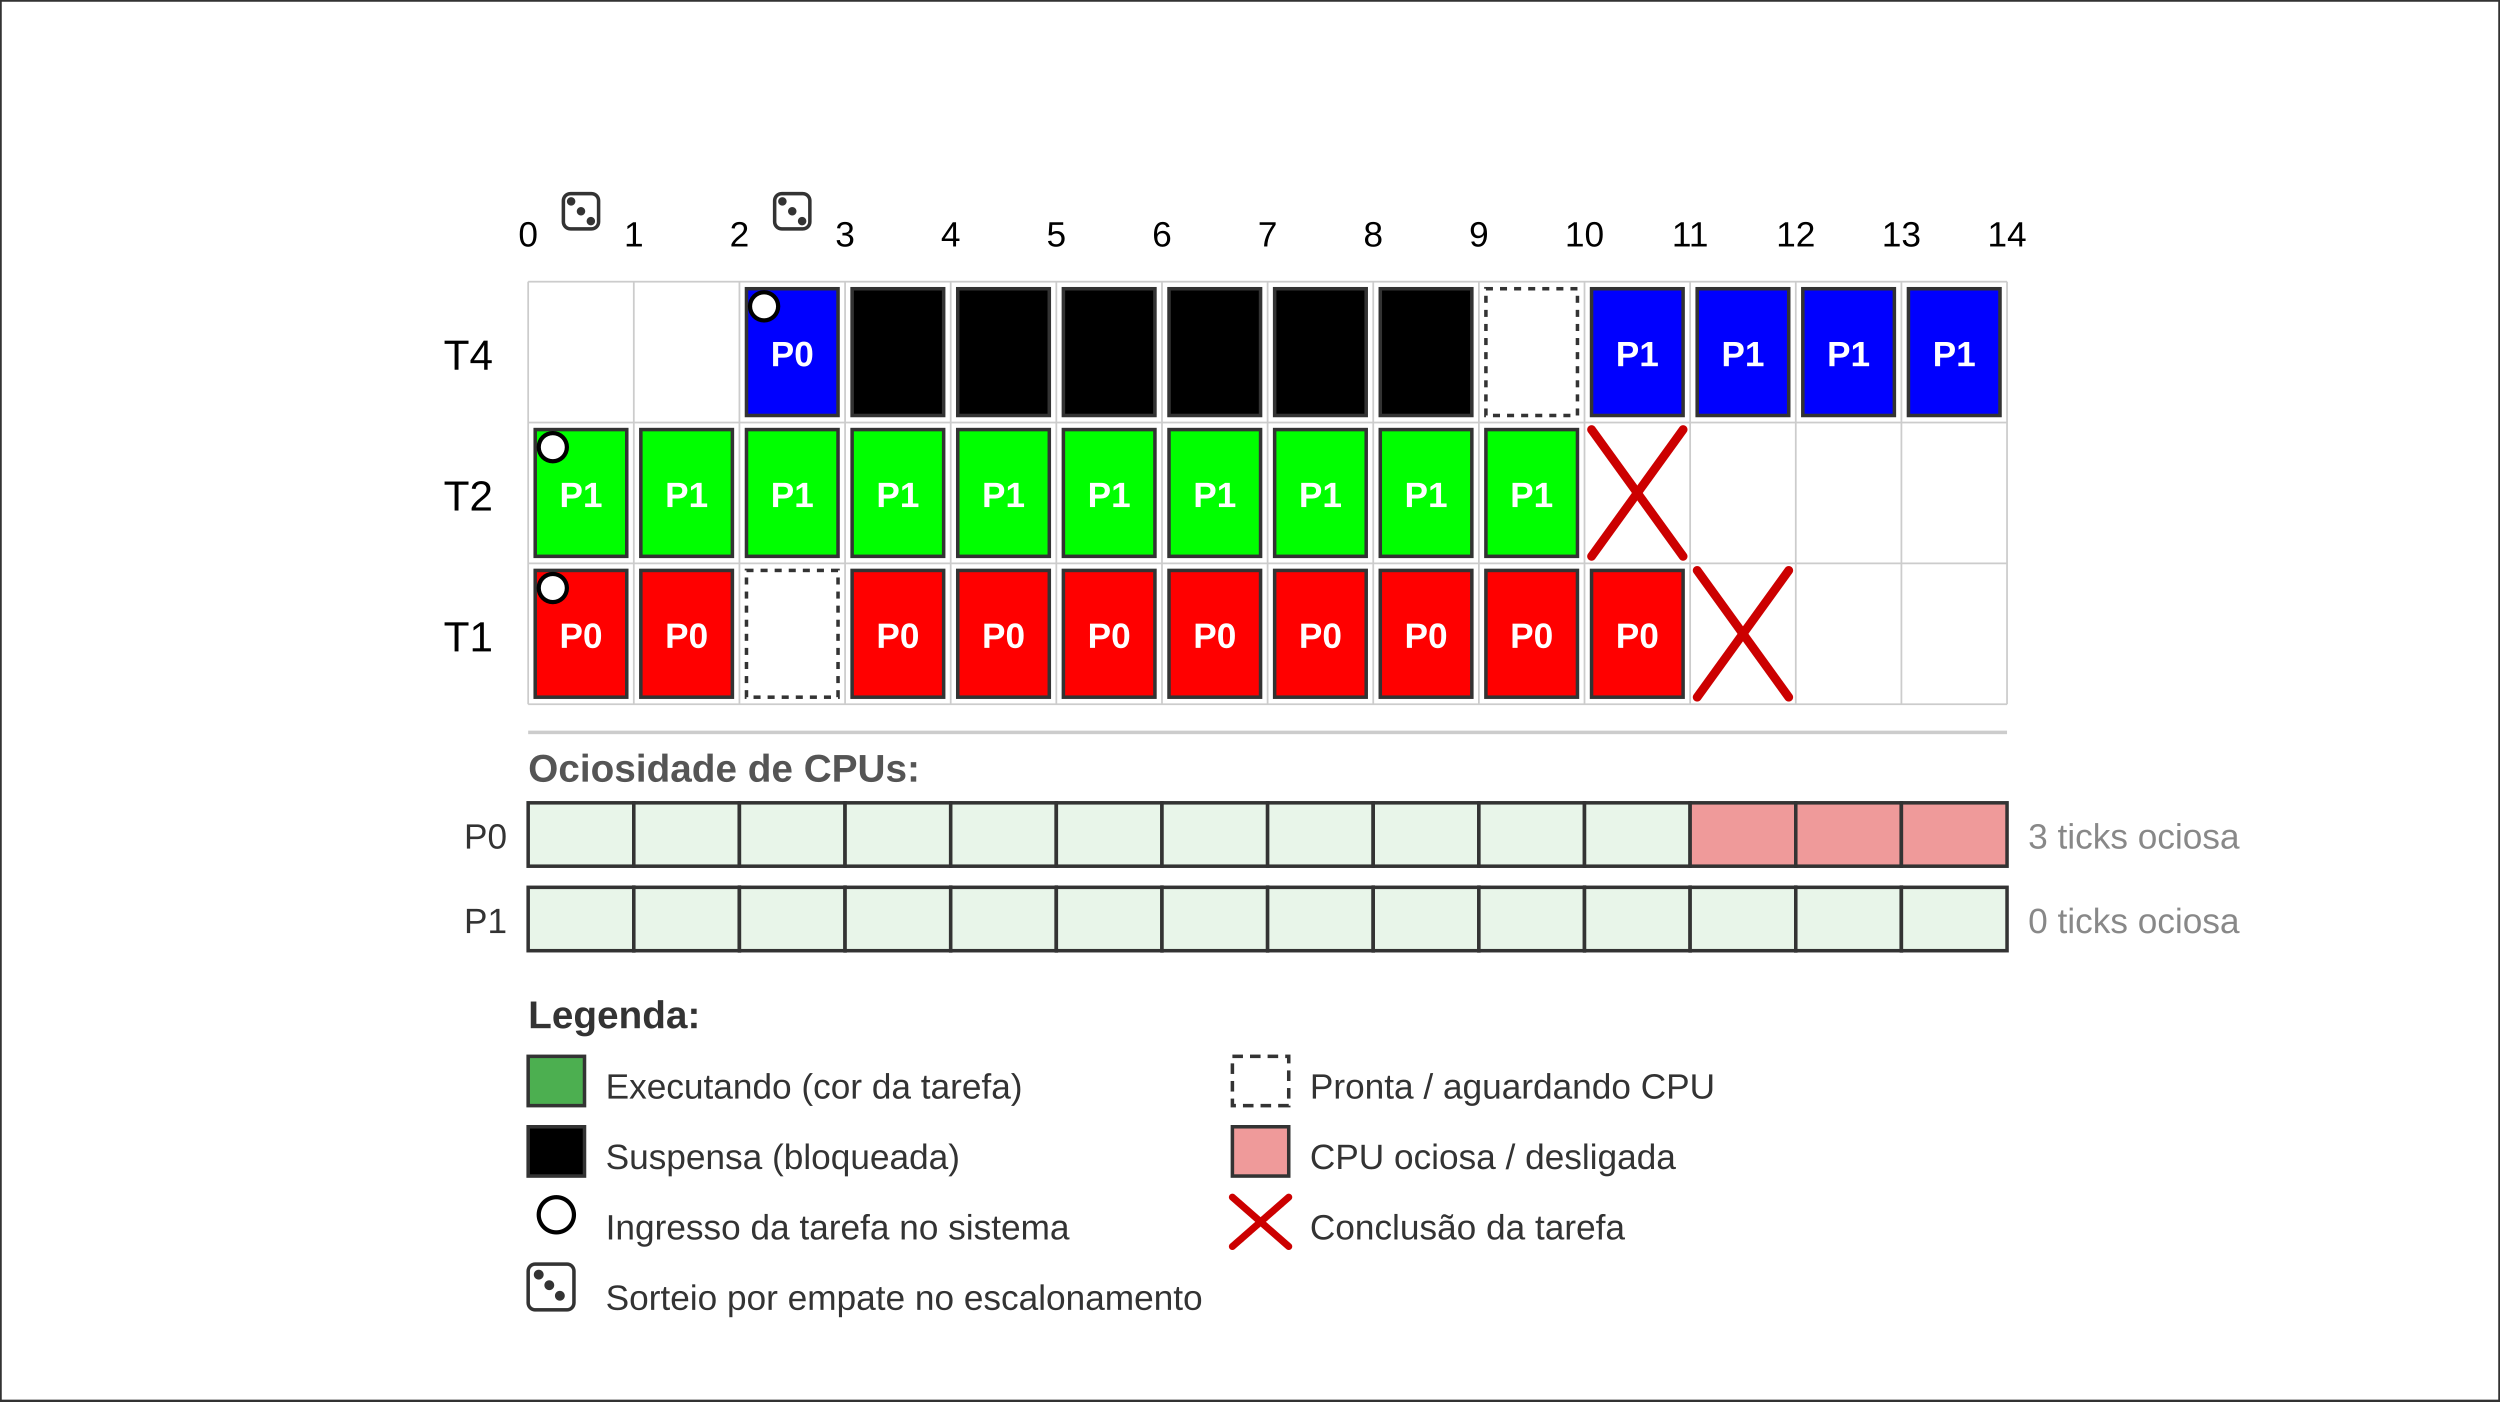
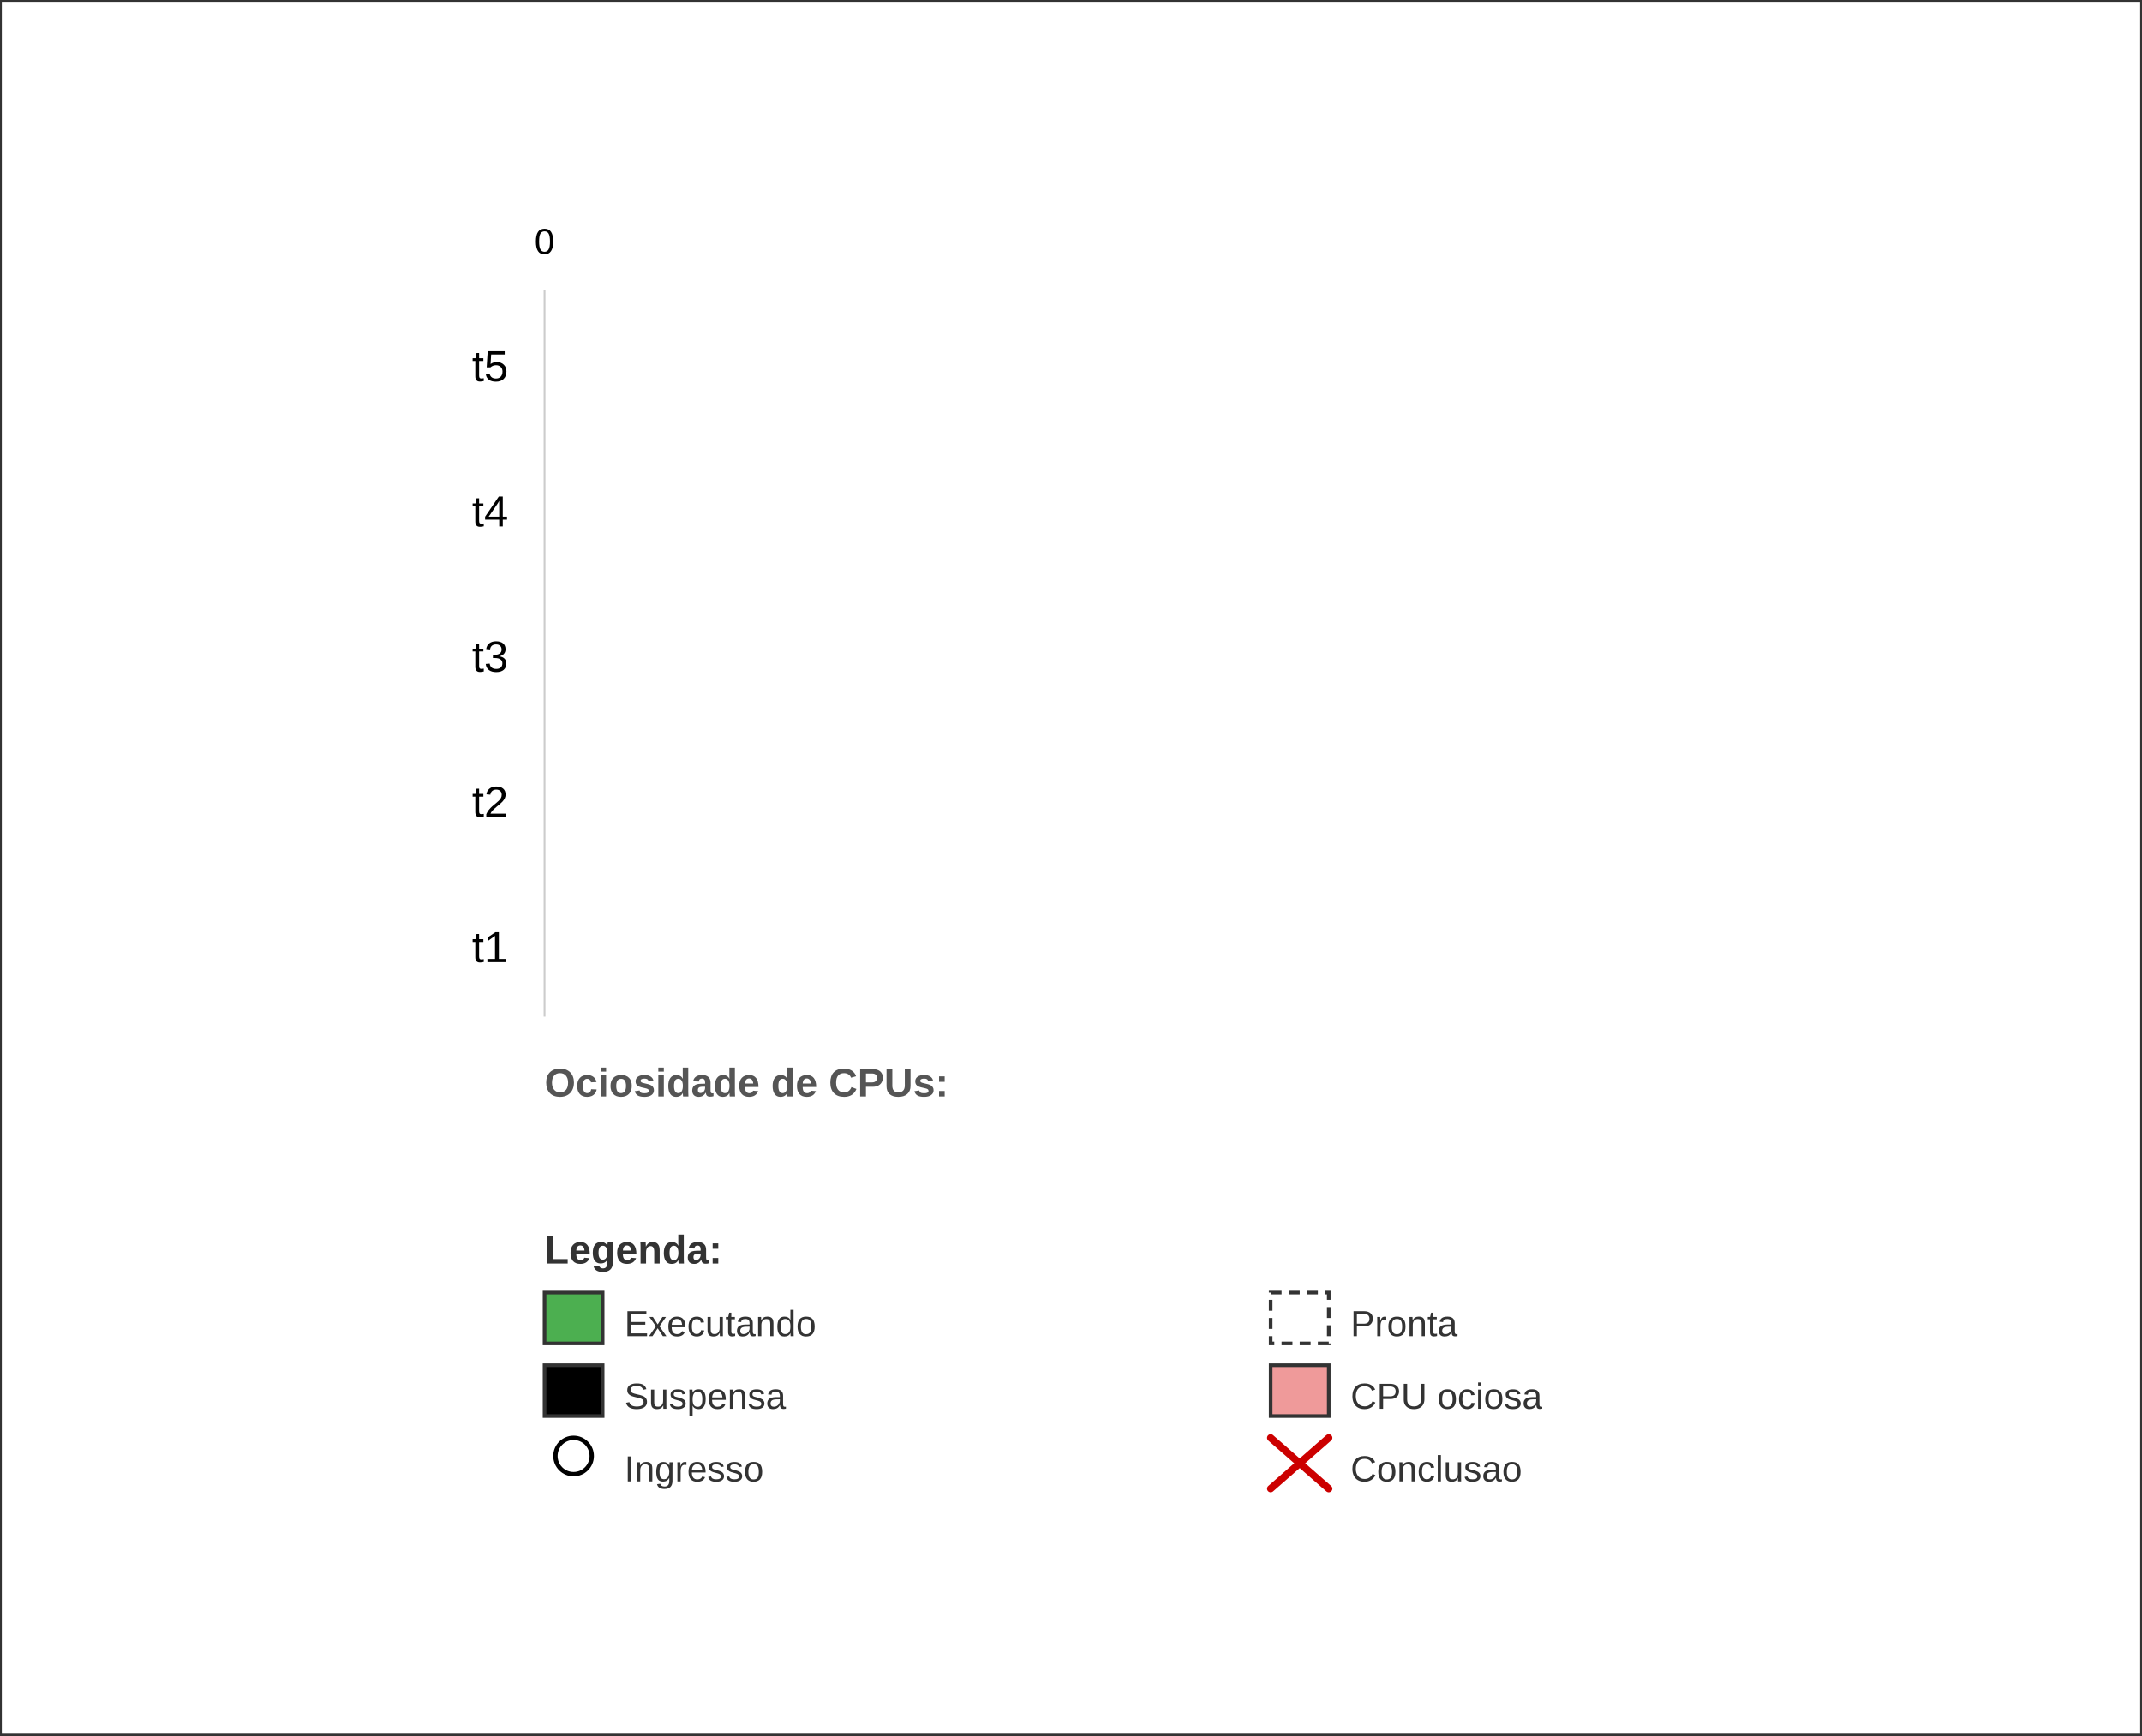
- <svg xmlns="http://www.w3.org/2000/svg" width="710" height="398" viewBox="0 0 710 398">
+ <svg xmlns="http://www.w3.org/2000/svg" width="590" height="478" viewBox="0 0 590 478">
  <defs>
    <style type="text/css">
    .label { font-size: 12px; font-family: Arial, sans-serif; }
    .tick { font-size: 10px; font-family: Arial, sans-serif; }
    rect { stroke: #333333; stroke-width: 1; }
  </style>
  </defs>
-   <rect x="0" y="0" width="710" height="398" fill="#FFFFFF" stroke="#000000" stroke-width="2" />
-   <line x1="150" y1="80" x2="150" y2="200" stroke="#CCCCCC" stroke-width="0.5" />
-   <line x1="180" y1="80" x2="180" y2="200" stroke="#CCCCCC" stroke-width="0.5" />
-   <line x1="210" y1="80" x2="210" y2="200" stroke="#CCCCCC" stroke-width="0.5" />
-   <line x1="240" y1="80" x2="240" y2="200" stroke="#CCCCCC" stroke-width="0.5" />
-   <line x1="270" y1="80" x2="270" y2="200" stroke="#CCCCCC" stroke-width="0.5" />
-   <line x1="300" y1="80" x2="300" y2="200" stroke="#CCCCCC" stroke-width="0.5" />
-   <line x1="330" y1="80" x2="330" y2="200" stroke="#CCCCCC" stroke-width="0.5" />
-   <line x1="360" y1="80" x2="360" y2="200" stroke="#CCCCCC" stroke-width="0.5" />
-   <line x1="390" y1="80" x2="390" y2="200" stroke="#CCCCCC" stroke-width="0.5" />
-   <line x1="420" y1="80" x2="420" y2="200" stroke="#CCCCCC" stroke-width="0.5" />
-   <line x1="450" y1="80" x2="450" y2="200" stroke="#CCCCCC" stroke-width="0.5" />
-   <line x1="480" y1="80" x2="480" y2="200" stroke="#CCCCCC" stroke-width="0.5" />
-   <line x1="510" y1="80" x2="510" y2="200" stroke="#CCCCCC" stroke-width="0.5" />
-   <line x1="540" y1="80" x2="540" y2="200" stroke="#CCCCCC" stroke-width="0.5" />
-   <line x1="570" y1="80" x2="570" y2="200" stroke="#CCCCCC" stroke-width="0.5" />
-   <line x1="150" y1="80" x2="570" y2="80" stroke="#CCCCCC" stroke-width="0.5" />
-   <line x1="150" y1="120" x2="570" y2="120" stroke="#CCCCCC" stroke-width="0.5" />
-   <line x1="150" y1="160" x2="570" y2="160" stroke="#CCCCCC" stroke-width="0.5" />
-   <line x1="150" y1="200" x2="570" y2="200" stroke="#CCCCCC" stroke-width="0.5" />
-   <rect x="160.0" y="55" width="10" height="10" rx="2" fill="#fff" stroke="#333" stroke-width="1.2" />
-   <circle cx="162.2" cy="57.2" r="1.2" fill="#333" />
-   <circle cx="165.0" cy="60.0" r="1.2" fill="#333" />
-   <circle cx="167.8" cy="62.8" r="1.2" fill="#333" />
-   <rect x="152" y="122" width="26" height="36" fill="#00FF00" />
-   <text x="165.0" y="144.0" font-size="10" font-family="Arial" text-anchor="middle" fill="#FFFFFF" font-weight="bold">P1</text>
-   <circle cx="157" cy="127" r="4" fill="#FFFFFF" stroke="#000" stroke-width="1.2" />
-   <rect x="152" y="162" width="26" height="36" fill="#FF0000" />
-   <text x="165.0" y="184.0" font-size="10" font-family="Arial" text-anchor="middle" fill="#FFFFFF" font-weight="bold">P0</text>
-   <circle cx="157" cy="167" r="4" fill="#FFFFFF" stroke="#000" stroke-width="1.2" />
-   <rect x="182" y="122" width="26" height="36" fill="#00FF00" />
-   <text x="195.0" y="144.0" font-size="10" font-family="Arial" text-anchor="middle" fill="#FFFFFF" font-weight="bold">P1</text>
-   <rect x="182" y="162" width="26" height="36" fill="#FF0000" />
-   <text x="195.0" y="184.0" font-size="10" font-family="Arial" text-anchor="middle" fill="#FFFFFF" font-weight="bold">P0</text>
-   <rect x="220.0" y="55" width="10" height="10" rx="2" fill="#fff" stroke="#333" stroke-width="1.2" />
-   <circle cx="222.2" cy="57.2" r="1.2" fill="#333" />
-   <circle cx="225.0" cy="60.0" r="1.2" fill="#333" />
-   <circle cx="227.8" cy="62.8" r="1.2" fill="#333" />
-   <rect x="212" y="82" width="26" height="36" fill="#0000FF" />
-   <text x="225.0" y="104.0" font-size="10" font-family="Arial" text-anchor="middle" fill="#FFFFFF" font-weight="bold">P0</text>
-   <circle cx="217" cy="87" r="4" fill="#FFFFFF" stroke="#000" stroke-width="1.2" />
-   <rect x="212" y="122" width="26" height="36" fill="#00FF00" />
-   <text x="225.0" y="144.0" font-size="10" font-family="Arial" text-anchor="middle" fill="#FFFFFF" font-weight="bold">P1</text>
-   <rect x="212" y="162" width="26" height="36" fill="none" stroke="#FF0000" stroke-width="2" stroke-dasharray="2,2" />
-   <rect x="242" y="82" width="26" height="36" fill="#000000" />
-   <rect x="242" y="122" width="26" height="36" fill="#00FF00" />
-   <text x="255.0" y="144.0" font-size="10" font-family="Arial" text-anchor="middle" fill="#FFFFFF" font-weight="bold">P1</text>
-   <rect x="242" y="162" width="26" height="36" fill="#FF0000" />
-   <text x="255.0" y="184.0" font-size="10" font-family="Arial" text-anchor="middle" fill="#FFFFFF" font-weight="bold">P0</text>
-   <rect x="272" y="82" width="26" height="36" fill="#000000" />
-   <rect x="272" y="122" width="26" height="36" fill="#00FF00" />
-   <text x="285.0" y="144.0" font-size="10" font-family="Arial" text-anchor="middle" fill="#FFFFFF" font-weight="bold">P1</text>
-   <rect x="272" y="162" width="26" height="36" fill="#FF0000" />
-   <text x="285.0" y="184.0" font-size="10" font-family="Arial" text-anchor="middle" fill="#FFFFFF" font-weight="bold">P0</text>
-   <rect x="302" y="82" width="26" height="36" fill="#000000" />
-   <rect x="302" y="122" width="26" height="36" fill="#00FF00" />
-   <text x="315.0" y="144.0" font-size="10" font-family="Arial" text-anchor="middle" fill="#FFFFFF" font-weight="bold">P1</text>
-   <rect x="302" y="162" width="26" height="36" fill="#FF0000" />
-   <text x="315.0" y="184.0" font-size="10" font-family="Arial" text-anchor="middle" fill="#FFFFFF" font-weight="bold">P0</text>
-   <rect x="332" y="82" width="26" height="36" fill="#000000" />
-   <rect x="332" y="122" width="26" height="36" fill="#00FF00" />
-   <text x="345.0" y="144.0" font-size="10" font-family="Arial" text-anchor="middle" fill="#FFFFFF" font-weight="bold">P1</text>
-   <rect x="332" y="162" width="26" height="36" fill="#FF0000" />
-   <text x="345.0" y="184.0" font-size="10" font-family="Arial" text-anchor="middle" fill="#FFFFFF" font-weight="bold">P0</text>
-   <rect x="362" y="82" width="26" height="36" fill="#000000" />
-   <rect x="362" y="122" width="26" height="36" fill="#00FF00" />
-   <text x="375.0" y="144.0" font-size="10" font-family="Arial" text-anchor="middle" fill="#FFFFFF" font-weight="bold">P1</text>
-   <rect x="362" y="162" width="26" height="36" fill="#FF0000" />
-   <text x="375.0" y="184.0" font-size="10" font-family="Arial" text-anchor="middle" fill="#FFFFFF" font-weight="bold">P0</text>
-   <rect x="392" y="82" width="26" height="36" fill="#000000" />
-   <rect x="392" y="122" width="26" height="36" fill="#00FF00" />
-   <text x="405.0" y="144.0" font-size="10" font-family="Arial" text-anchor="middle" fill="#FFFFFF" font-weight="bold">P1</text>
-   <rect x="392" y="162" width="26" height="36" fill="#FF0000" />
-   <text x="405.0" y="184.0" font-size="10" font-family="Arial" text-anchor="middle" fill="#FFFFFF" font-weight="bold">P0</text>
-   <rect x="422" y="82" width="26" height="36" fill="none" stroke="#0000FF" stroke-width="2" stroke-dasharray="2,2" />
-   <rect x="422" y="122" width="26" height="36" fill="#00FF00" />
-   <text x="435.0" y="144.0" font-size="10" font-family="Arial" text-anchor="middle" fill="#FFFFFF" font-weight="bold">P1</text>
-   <rect x="422" y="162" width="26" height="36" fill="#FF0000" />
-   <text x="435.0" y="184.0" font-size="10" font-family="Arial" text-anchor="middle" fill="#FFFFFF" font-weight="bold">P0</text>
-   <rect x="452" y="82" width="26" height="36" fill="#0000FF" />
-   <text x="465.0" y="104.0" font-size="10" font-family="Arial" text-anchor="middle" fill="#FFFFFF" font-weight="bold">P1</text>
-   <line x1="452" y1="122" x2="478" y2="158" stroke="#CC0000" stroke-width="2.5" stroke-linecap="round" />
-   <line x1="478" y1="122" x2="452" y2="158" stroke="#CC0000" stroke-width="2.5" stroke-linecap="round" />
-   <rect x="452" y="162" width="26" height="36" fill="#FF0000" />
-   <text x="465.0" y="184.0" font-size="10" font-family="Arial" text-anchor="middle" fill="#FFFFFF" font-weight="bold">P0</text>
-   <rect x="482" y="82" width="26" height="36" fill="#0000FF" />
-   <text x="495.0" y="104.0" font-size="10" font-family="Arial" text-anchor="middle" fill="#FFFFFF" font-weight="bold">P1</text>
-   <line x1="482" y1="162" x2="508" y2="198" stroke="#CC0000" stroke-width="2.5" stroke-linecap="round" />
-   <line x1="508" y1="162" x2="482" y2="198" stroke="#CC0000" stroke-width="2.5" stroke-linecap="round" />
-   <rect x="512" y="82" width="26" height="36" fill="#0000FF" />
-   <text x="525.0" y="104.0" font-size="10" font-family="Arial" text-anchor="middle" fill="#FFFFFF" font-weight="bold">P1</text>
-   <rect x="542" y="82" width="26" height="36" fill="#0000FF" />
-   <text x="555.0" y="104.0" font-size="10" font-family="Arial" text-anchor="middle" fill="#FFFFFF" font-weight="bold">P1</text>
+   <rect x="0" y="0" width="590" height="478" fill="#FFFFFF" stroke="#000000" stroke-width="2" />
+   <line x1="150" y1="80" x2="150" y2="280" stroke="#CCCCCC" stroke-width="0.5" />
+   <line x1="150" y1="80" x2="150" y2="80" stroke="#CCCCCC" stroke-width="0.5" />
+   <line x1="150" y1="120" x2="150" y2="120" stroke="#CCCCCC" stroke-width="0.5" />
+   <line x1="150" y1="160" x2="150" y2="160" stroke="#CCCCCC" stroke-width="0.5" />
+   <line x1="150" y1="200" x2="150" y2="200" stroke="#CCCCCC" stroke-width="0.5" />
+   <line x1="150" y1="240" x2="150" y2="240" stroke="#CCCCCC" stroke-width="0.5" />
+   <line x1="150" y1="280" x2="150" y2="280" stroke="#CCCCCC" stroke-width="0.5" />
  <text x="150" y="70" class="tick" text-anchor="middle">0</text>
-   <text x="180" y="70" class="tick" text-anchor="middle">1</text>
-   <text x="210" y="70" class="tick" text-anchor="middle">2</text>
-   <text x="240" y="70" class="tick" text-anchor="middle">3</text>
-   <text x="270" y="70" class="tick" text-anchor="middle">4</text>
-   <text x="300" y="70" class="tick" text-anchor="middle">5</text>
-   <text x="330" y="70" class="tick" text-anchor="middle">6</text>
-   <text x="360" y="70" class="tick" text-anchor="middle">7</text>
-   <text x="390" y="70" class="tick" text-anchor="middle">8</text>
-   <text x="420" y="70" class="tick" text-anchor="middle">9</text>
-   <text x="450" y="70" class="tick" text-anchor="middle">10</text>
-   <text x="480" y="70" class="tick" text-anchor="middle">11</text>
-   <text x="510" y="70" class="tick" text-anchor="middle">12</text>
-   <text x="540" y="70" class="tick" text-anchor="middle">13</text>
-   <text x="570" y="70" class="tick" text-anchor="middle">14</text>
-   <text x="140" y="105.0" class="label" text-anchor="end">T4</text>
-   <text x="140" y="145.0" class="label" text-anchor="end">T2</text>
-   <text x="140" y="185.0" class="label" text-anchor="end">T1</text>
-   <line x1="150" y1="208" x2="570" y2="208" stroke="#CCCCCC" stroke-width="1" />
-   <text x="150" y="222" font-size="11" font-family="Arial" font-weight="bold" fill="#555">Ociosidade de CPUs:</text>
-   <text x="144" y="241" font-size="10" font-family="Arial" text-anchor="end" fill="#333">P0</text>
-   <rect x="150" y="228" width="30" height="18" fill="#E8F5E9" stroke="#BBBBBB" stroke-width="0.5" />
-   <rect x="180" y="228" width="30" height="18" fill="#E8F5E9" stroke="#BBBBBB" stroke-width="0.5" />
-   <rect x="210" y="228" width="30" height="18" fill="#E8F5E9" stroke="#BBBBBB" stroke-width="0.5" />
-   <rect x="240" y="228" width="30" height="18" fill="#E8F5E9" stroke="#BBBBBB" stroke-width="0.5" />
-   <rect x="270" y="228" width="30" height="18" fill="#E8F5E9" stroke="#BBBBBB" stroke-width="0.5" />
-   <rect x="300" y="228" width="30" height="18" fill="#E8F5E9" stroke="#BBBBBB" stroke-width="0.5" />
-   <rect x="330" y="228" width="30" height="18" fill="#E8F5E9" stroke="#BBBBBB" stroke-width="0.5" />
-   <rect x="360" y="228" width="30" height="18" fill="#E8F5E9" stroke="#BBBBBB" stroke-width="0.5" />
-   <rect x="390" y="228" width="30" height="18" fill="#E8F5E9" stroke="#BBBBBB" stroke-width="0.5" />
-   <rect x="420" y="228" width="30" height="18" fill="#E8F5E9" stroke="#BBBBBB" stroke-width="0.5" />
-   <rect x="450" y="228" width="30" height="18" fill="#E8F5E9" stroke="#BBBBBB" stroke-width="0.5" />
-   <rect x="480" y="228" width="30" height="18" fill="#EF9A9A" stroke="#BBBBBB" stroke-width="0.5" />
-   <rect x="510" y="228" width="30" height="18" fill="#EF9A9A" stroke="#BBBBBB" stroke-width="0.5" />
-   <rect x="540" y="228" width="30" height="18" fill="#EF9A9A" stroke="#BBBBBB" stroke-width="0.5" />
-   <text x="576" y="241" font-size="10" font-family="Arial" fill="#888">3 ticks ociosa</text>
-   <text x="144" y="265" font-size="10" font-family="Arial" text-anchor="end" fill="#333">P1</text>
-   <rect x="150" y="252" width="30" height="18" fill="#E8F5E9" stroke="#BBBBBB" stroke-width="0.5" />
-   <rect x="180" y="252" width="30" height="18" fill="#E8F5E9" stroke="#BBBBBB" stroke-width="0.5" />
-   <rect x="210" y="252" width="30" height="18" fill="#E8F5E9" stroke="#BBBBBB" stroke-width="0.5" />
-   <rect x="240" y="252" width="30" height="18" fill="#E8F5E9" stroke="#BBBBBB" stroke-width="0.5" />
-   <rect x="270" y="252" width="30" height="18" fill="#E8F5E9" stroke="#BBBBBB" stroke-width="0.5" />
-   <rect x="300" y="252" width="30" height="18" fill="#E8F5E9" stroke="#BBBBBB" stroke-width="0.5" />
-   <rect x="330" y="252" width="30" height="18" fill="#E8F5E9" stroke="#BBBBBB" stroke-width="0.5" />
-   <rect x="360" y="252" width="30" height="18" fill="#E8F5E9" stroke="#BBBBBB" stroke-width="0.5" />
-   <rect x="390" y="252" width="30" height="18" fill="#E8F5E9" stroke="#BBBBBB" stroke-width="0.5" />
-   <rect x="420" y="252" width="30" height="18" fill="#E8F5E9" stroke="#BBBBBB" stroke-width="0.5" />
-   <rect x="450" y="252" width="30" height="18" fill="#E8F5E9" stroke="#BBBBBB" stroke-width="0.5" />
-   <rect x="480" y="252" width="30" height="18" fill="#E8F5E9" stroke="#BBBBBB" stroke-width="0.5" />
-   <rect x="510" y="252" width="30" height="18" fill="#E8F5E9" stroke="#BBBBBB" stroke-width="0.5" />
-   <rect x="540" y="252" width="30" height="18" fill="#E8F5E9" stroke="#BBBBBB" stroke-width="0.5" />
-   <text x="576" y="265" font-size="10" font-family="Arial" fill="#888">0 ticks ociosa</text>
-   <text x="150" y="292" font-size="11" font-family="Arial" font-weight="bold" fill="#333">Legenda:</text>
-   <rect x="150" y="300" width="16" height="14" fill="#4CAF50" stroke="#333" stroke-width="1" />
-   <text x="172" y="312" font-size="10" font-family="Arial" fill="#333">Executando (cor da tarefa)</text>
-   <rect x="350" y="300" width="16" height="14" fill="none" stroke="#4CAF50" stroke-width="1.5" stroke-dasharray="3,2" />
-   <text x="372" y="312" font-size="10" font-family="Arial" fill="#333">Pronta / aguardando CPU</text>
-   <rect x="150" y="320" width="16" height="14" fill="#000000" stroke="#333" stroke-width="1" />
-   <text x="172" y="332" font-size="10" font-family="Arial" fill="#333">Suspensa (bloqueada)</text>
-   <rect x="350" y="320" width="16" height="14" fill="#EF9A9A" stroke="#BBBBBB" stroke-width="1" />
-   <text x="372" y="332" font-size="10" font-family="Arial" fill="#333">CPU ociosa / desligada</text>
-   <circle cx="158" cy="345" r="5" fill="#FFFFFF" stroke="#000" stroke-width="1.2" />
-   <text x="172" y="352" font-size="10" font-family="Arial" fill="#333">Ingresso da tarefa no sistema</text>
-   <line x1="350" y1="340" x2="366" y2="354" stroke="#CC0000" stroke-width="2" stroke-linecap="round" />
-   <line x1="366" y1="340" x2="350" y2="354" stroke="#CC0000" stroke-width="2" stroke-linecap="round" />
-   <text x="372" y="352" font-size="10" font-family="Arial" fill="#333">Conclusão da tarefa</text>
-   <rect x="150" y="359" width="13" height="13" rx="2" fill="#fff" stroke="#333" stroke-width="1.2" />
-   <circle cx="153" cy="362" r="1.4" fill="#333" />
-   <circle cx="156" cy="365" r="1.4" fill="#333" />
-   <circle cx="159" cy="368" r="1.4" fill="#333" />
-   <text x="172" y="372" font-size="10" font-family="Arial" fill="#333">Sorteio por empate no escalonamento</text>
+   <text x="140" y="105.0" class="label" text-anchor="end">t5</text>
+   <text x="140" y="145.0" class="label" text-anchor="end">t4</text>
+   <text x="140" y="185.0" class="label" text-anchor="end">t3</text>
+   <text x="140" y="225.0" class="label" text-anchor="end">t2</text>
+   <text x="140" y="265.0" class="label" text-anchor="end">t1</text>
+   <line x1="150" y1="288" x2="150" y2="288" stroke="#CCCCCC" stroke-width="1" />
+   <text x="150" y="302" font-size="11" font-family="Arial" font-weight="bold" fill="#555555">Ociosidade de CPUs:</text>
+   <text x="150" y="348" font-size="11" font-family="Arial" font-weight="bold" fill="#333333">Legenda:</text>
+   <rect x="150" y="356" width="16" height="14" fill="#4CAF50" stroke="#333333" stroke-width="1" />
+   <text x="172" y="368" font-size="10" font-family="Arial" fill="#333333">Executando</text>
+   <rect x="350" y="356" width="16" height="14" fill="none" stroke="#4CAF50" stroke-width="1.5" stroke-dasharray="3,2" />
+   <text x="372" y="368" font-size="10" font-family="Arial" fill="#333333">Pronta</text>
+   <rect x="150" y="376" width="16" height="14" fill="#000000" stroke="#333333" stroke-width="1" />
+   <text x="172" y="388" font-size="10" font-family="Arial" fill="#333333">Suspensa</text>
+   <rect x="350" y="376" width="16" height="14" fill="#EF9A9A" stroke="#BBBBBB" stroke-width="1" />
+   <text x="372" y="388" font-size="10" font-family="Arial" fill="#333333">CPU ociosa</text>
+   <circle cx="158" cy="401" r="5" fill="#FFFFFF" stroke="#000000" stroke-width="1.2" />
+   <text x="172" y="408" font-size="10" font-family="Arial" fill="#333333">Ingresso</text>
+   <line x1="350" y1="396" x2="366" y2="410" stroke="#CC0000" stroke-width="2" stroke-linecap="round" />
+   <line x1="366" y1="396" x2="350" y2="410" stroke="#CC0000" stroke-width="2" stroke-linecap="round" />
+   <text x="372" y="408" font-size="10" font-family="Arial" fill="#333333">Conclusao</text>
</svg>
